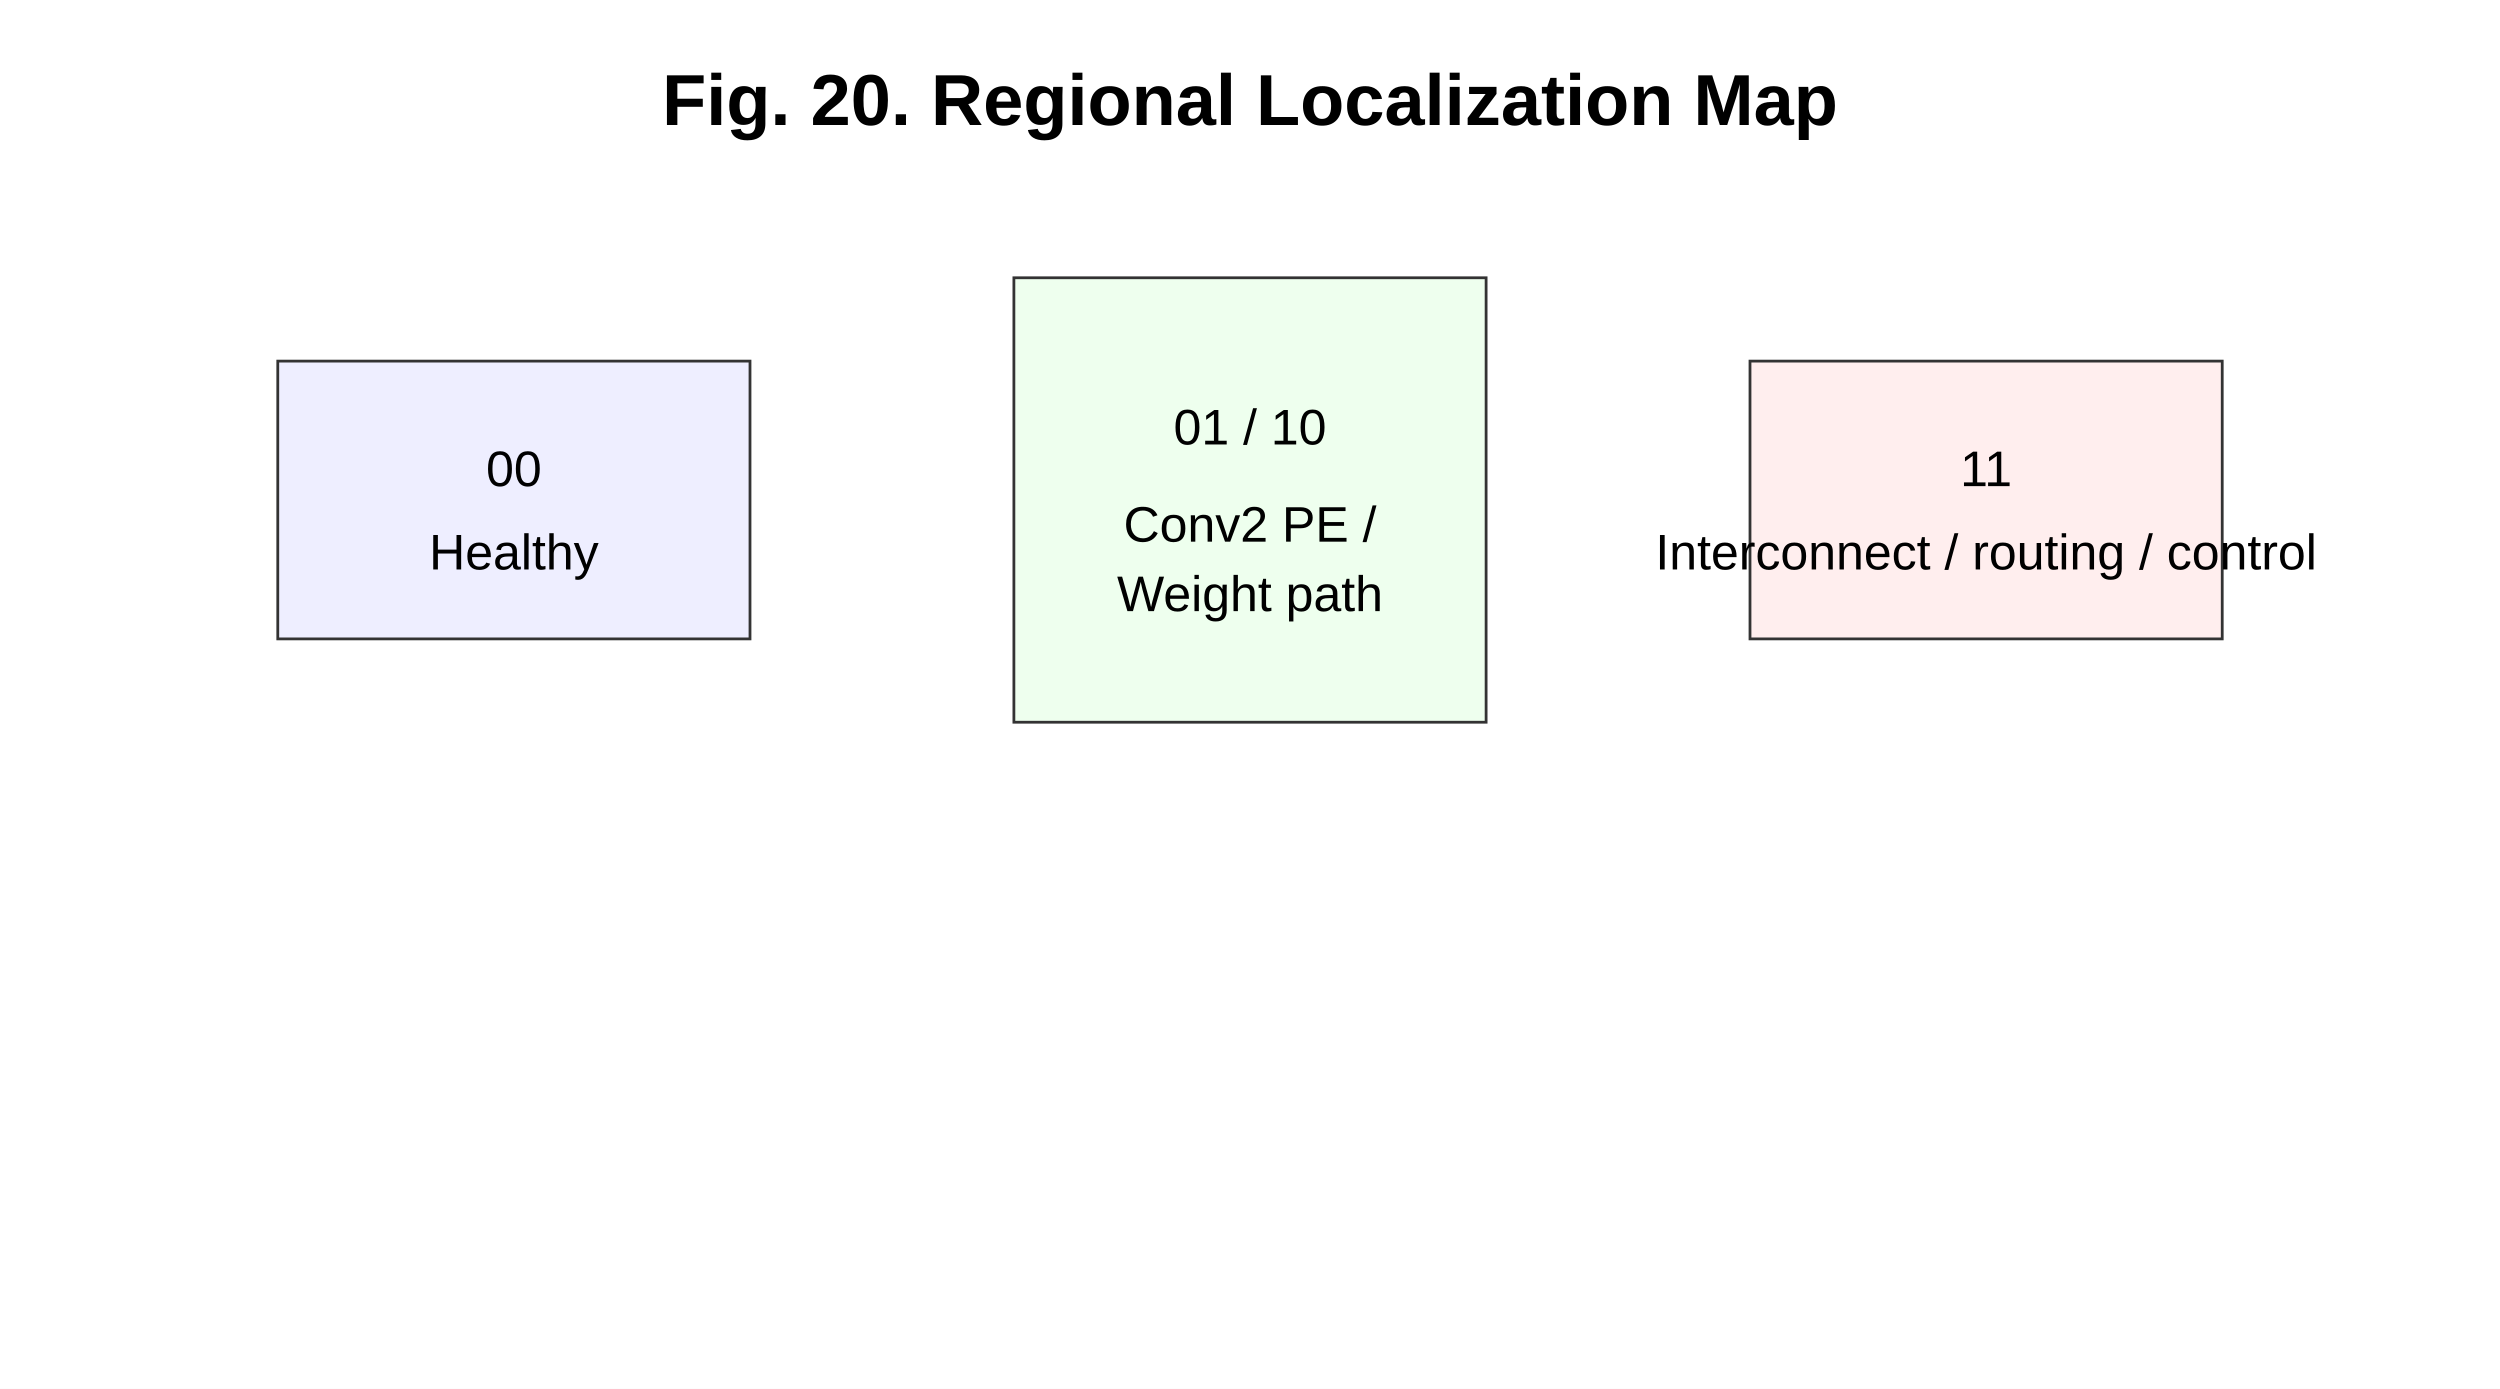
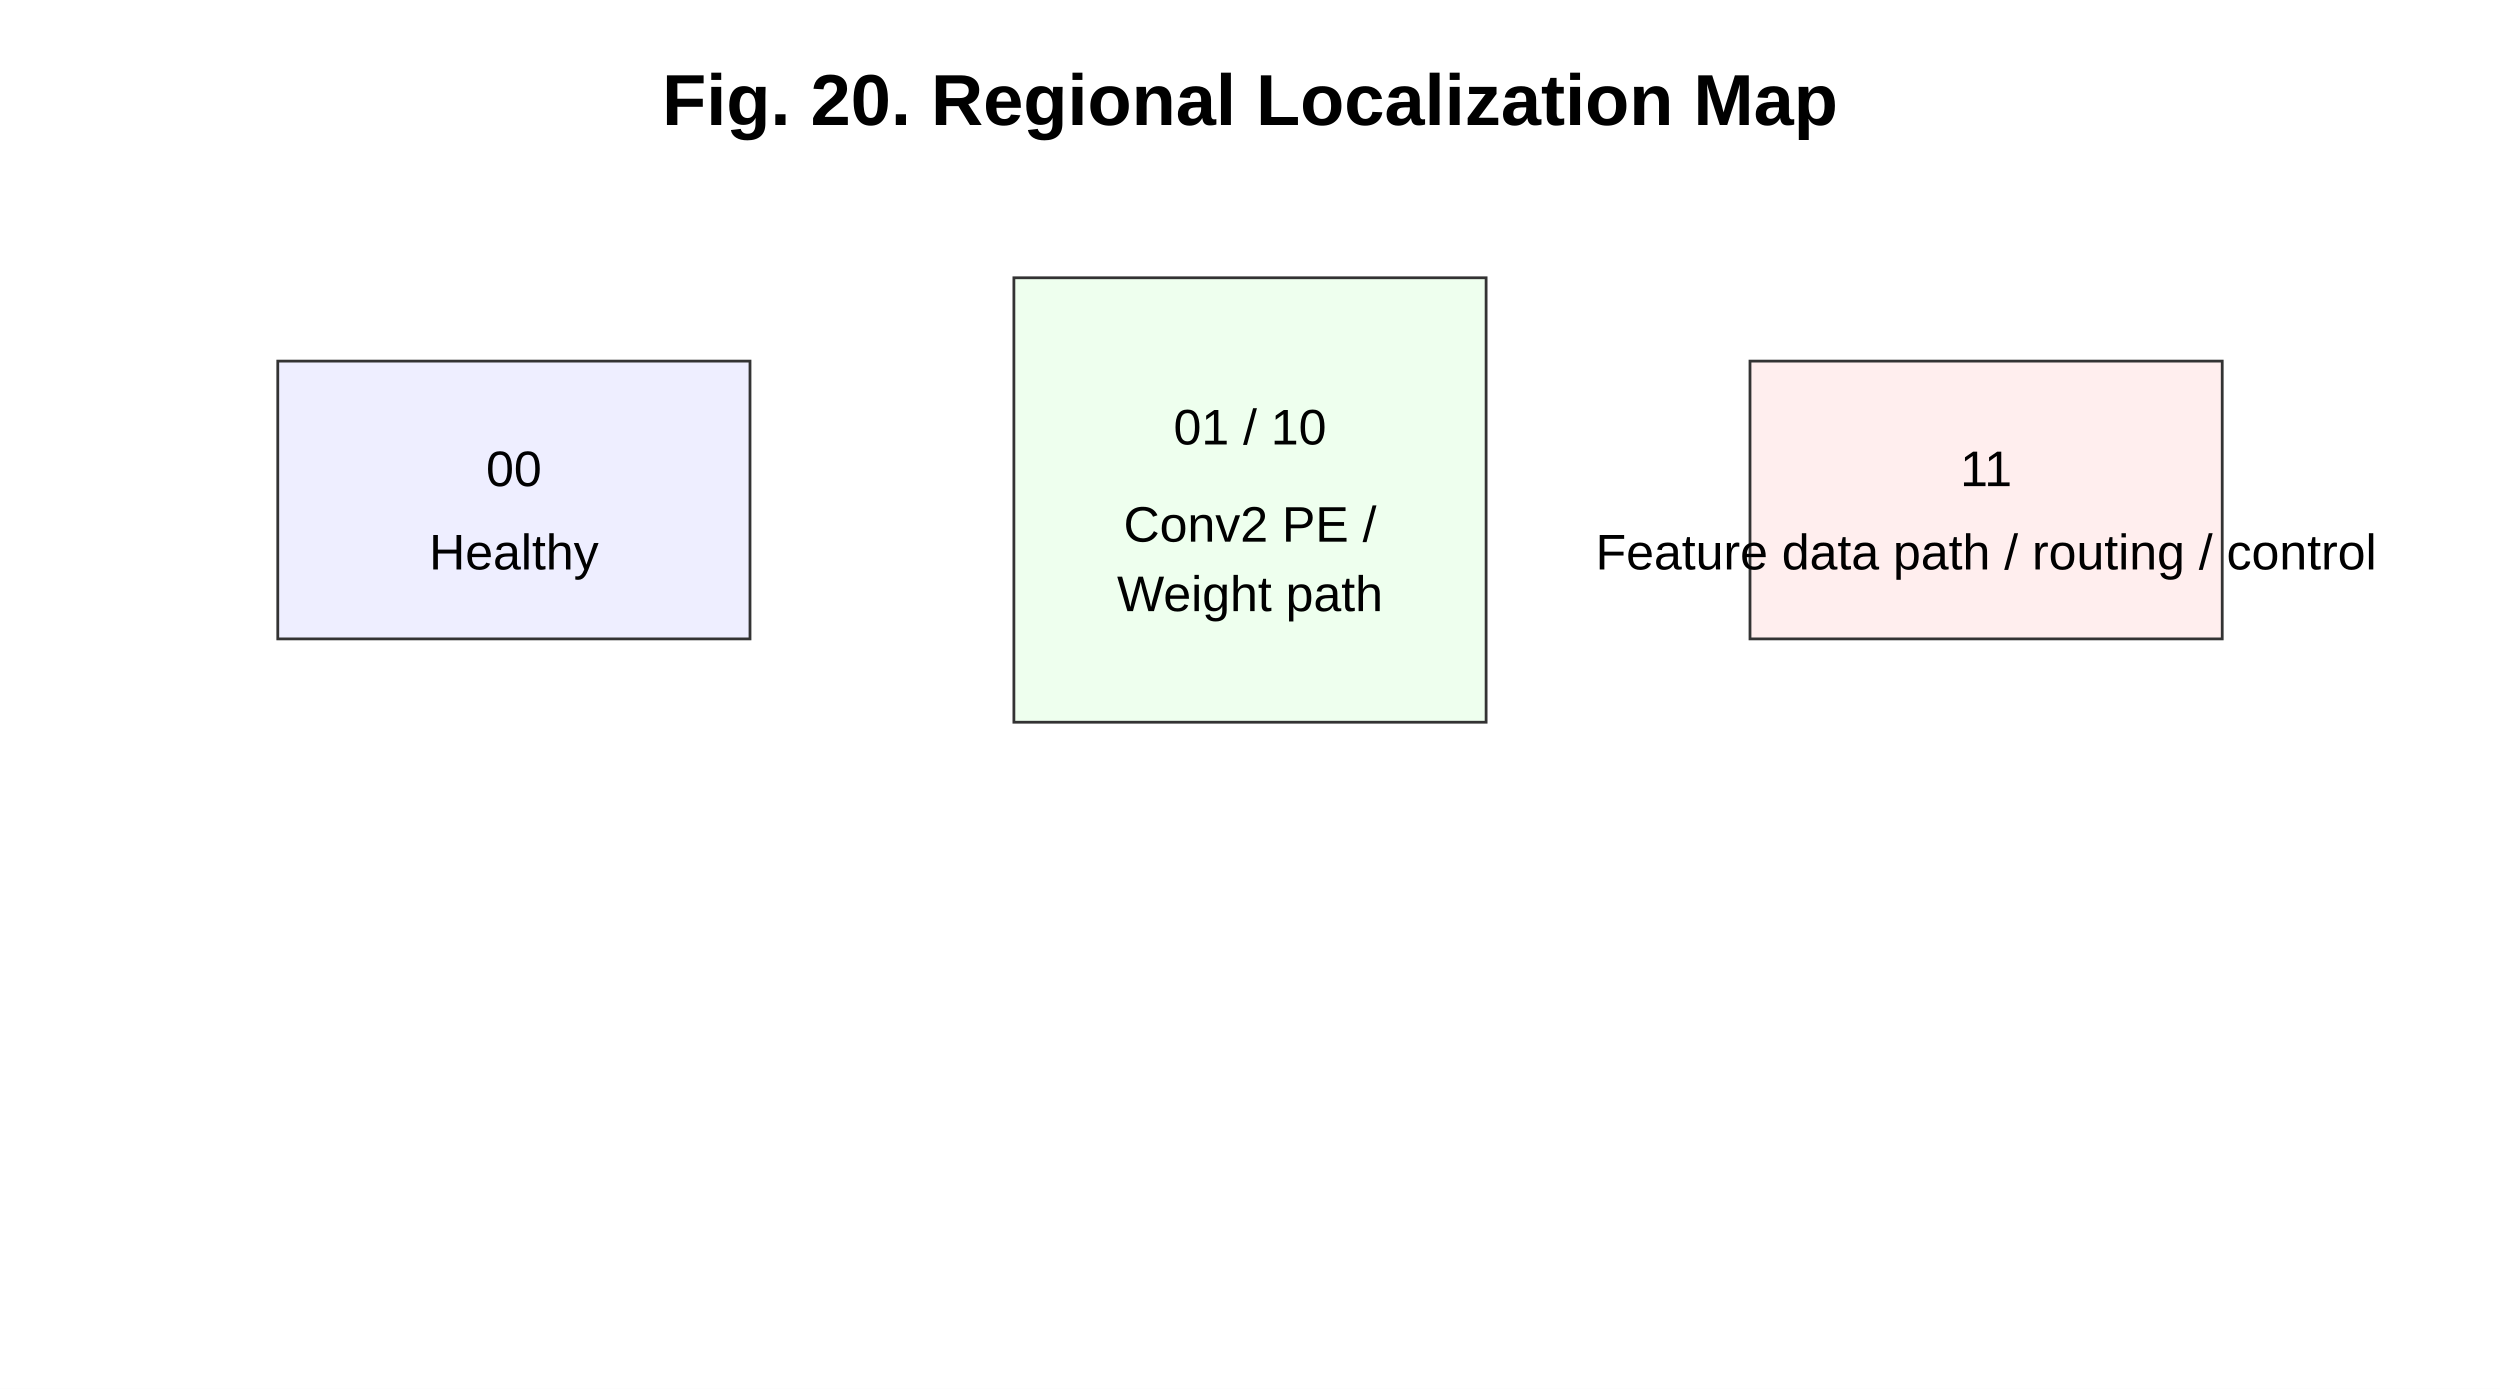
<svg xmlns="http://www.w3.org/2000/svg" width="900" height="500">
  <rect width="100%" height="100%" fill="white" />
  <text x="450" y="45" text-anchor="middle" font-family="Arial" font-size="26" font-weight="bold">Fig. 20. Regional Localization Map</text>
  <g font-family="Arial" font-size="18">
    <rect x="100" y="130" width="170" height="100" fill="#eef" stroke="#333" />
    <text x="185" y="175" text-anchor="middle">00</text>
    <text x="185" y="205" text-anchor="middle">Healthy</text>
    <rect x="365" y="100" width="170" height="160" fill="#efe" stroke="#333" />
    <text x="450" y="160" text-anchor="middle">01 / 10</text>
    <text x="450" y="195" text-anchor="middle">Conv2 PE /</text>
    <text x="450" y="220" text-anchor="middle">Weight path</text>
    <rect x="630" y="130" width="170" height="100" fill="#fee" stroke="#333" />
    <text x="715" y="175" text-anchor="middle">11</text>
-     <text x="715" y="205" text-anchor="middle">Interconnect / routing / control</text>
+     <text x="715" y="205" text-anchor="middle">Feature data path / routing / control</text>
  </g>
</svg>
